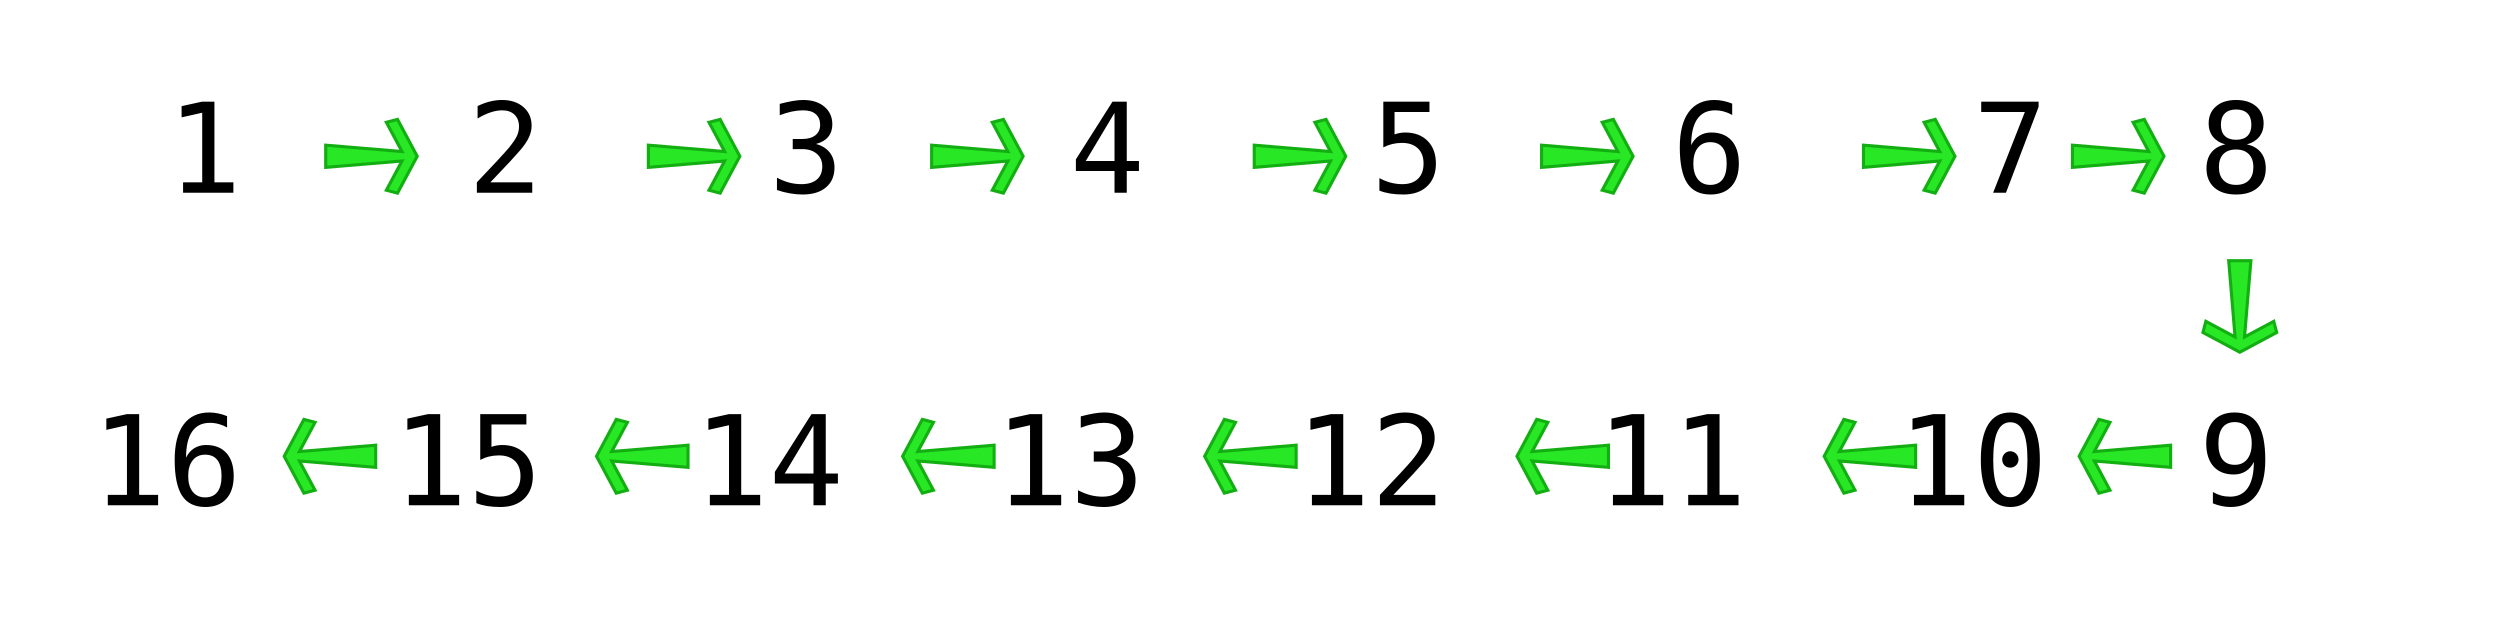
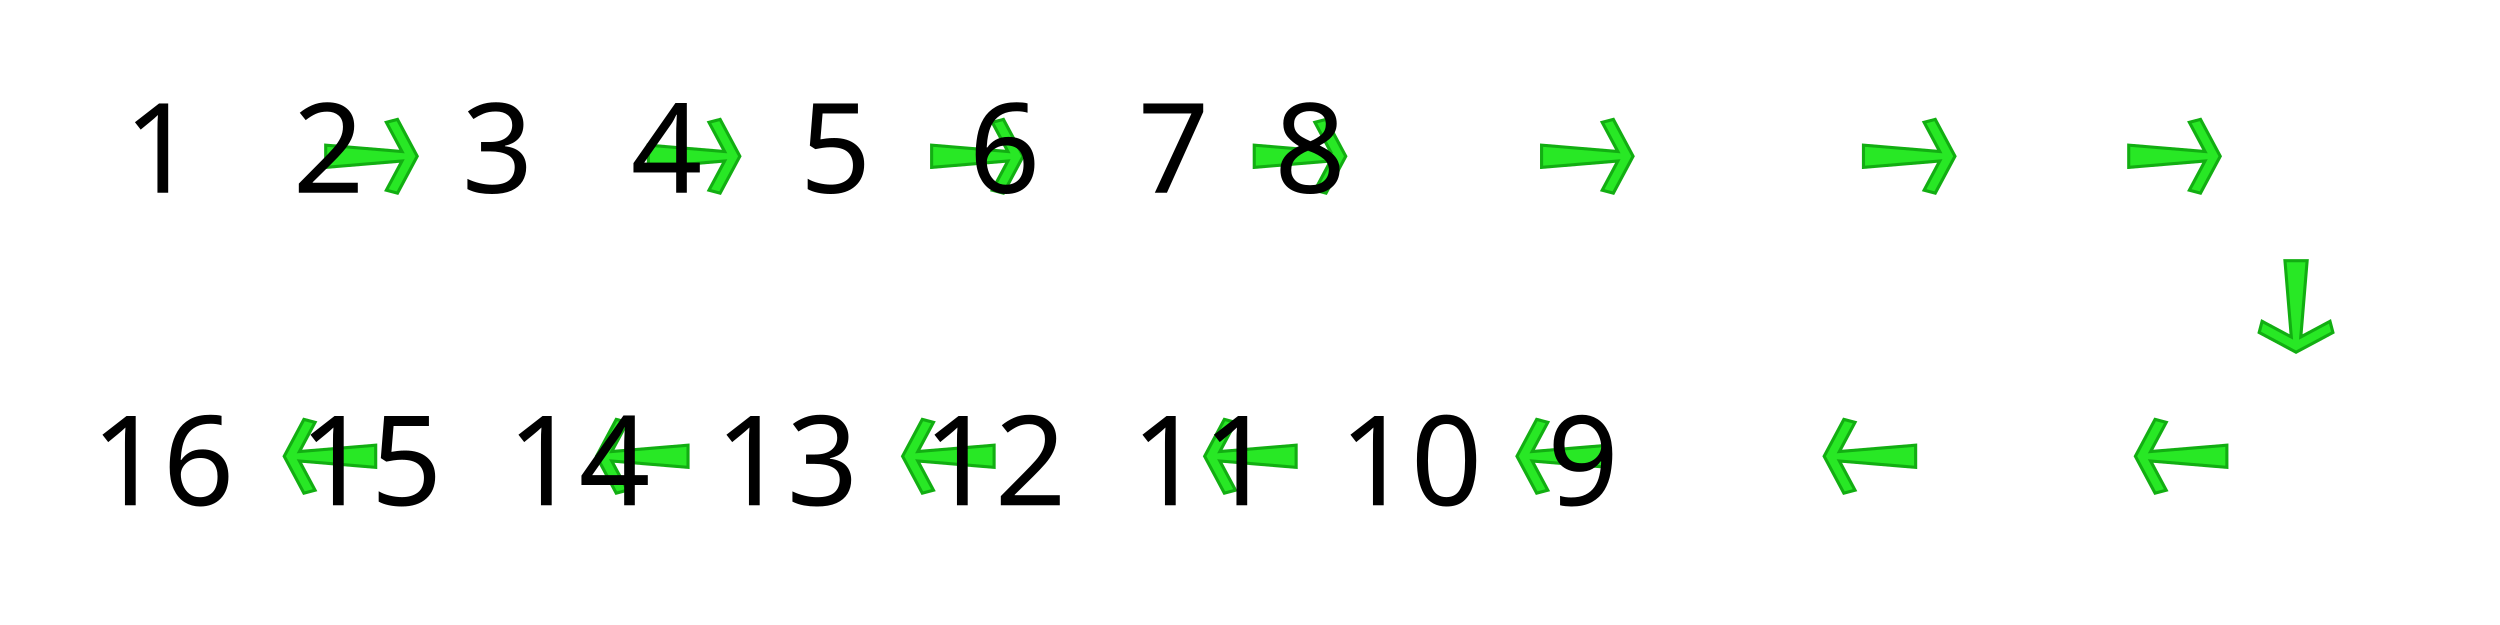
<svg xmlns="http://www.w3.org/2000/svg" width="800" height="200" id="svg2" version="1.1">
  <defs id="defs4" />
  <g id="layer1" transform="translate(0,-852.3623)">
    <path style="fill:#28e825;fill-opacity:1;stroke:#12ae12;stroke-width:1;stroke-linecap:square;stroke-linejoin:miter;stroke-miterlimit:4;stroke-opacity:1;stroke-dasharray:none" d="m 127.197,890.569 -3.562,0.938 5,9.344 -24.406,-2.031 0,7.094 24.406,-2.031 -5,9.344 3.562,0.938 6.312,-11.797 z" id="path3138" />
    <path style="fill:#28e825;fill-opacity:1;stroke:#12ae12;stroke-width:1;stroke-linecap:square;stroke-linejoin:miter;stroke-miterlimit:4;stroke-opacity:1;stroke-dasharray:none" d="m 230.439,890.569 -3.562,0.938 5,9.344 -24.406,-2.031 0,7.094 24.406,-2.031 -5,9.344 3.562,0.938 6.312,-11.797 z" id="path3138-8" />
    <path style="fill:#28e825;fill-opacity:1;stroke:#12ae12;stroke-width:1;stroke-linecap:square;stroke-linejoin:miter;stroke-miterlimit:4;stroke-opacity:1;stroke-dasharray:none" d="m 197.197,986.572 3.562,0.938 -5,9.344 24.406,-2.031 0,7.094 -24.406,-2.031 5,9.344 -3.562,0.938 -6.312,-11.797 z" id="path3138-2" />
    <path style="fill:#28e825;fill-opacity:1;stroke:#12ae12;stroke-width:1;stroke-linecap:square;stroke-linejoin:miter;stroke-miterlimit:4;stroke-opacity:1;stroke-dasharray:none" d="m 97.253,986.572 3.562,0.938 -5,9.344 24.406,-2.031 0,7.094 -24.406,-2.031 5,9.344 -3.562,0.938 -6.312,-11.797 z" id="path3138-5" />
    <path style="fill:#28e825;fill-opacity:1;stroke:#12ae12;stroke-width:1;stroke-linecap:square;stroke-linejoin:miter;stroke-miterlimit:4;stroke-opacity:1;stroke-dasharray:none" d="m 516.273,890.569 -3.562,0.938 5,9.344 -24.406,-2.031 0,7.094 24.406,-2.031 -5,9.344 3.562,0.938 6.312,-11.797 z" id="path3138-4" />
    <path style="fill:#28e825;fill-opacity:1;stroke:#12ae12;stroke-width:1;stroke-linecap:square;stroke-linejoin:miter;stroke-miterlimit:4;stroke-opacity:1;stroke-dasharray:none" d="m 424.329,890.569 -3.562,0.938 5,9.344 -24.406,-2.031 0,7.094 24.406,-2.031 -5,9.344 3.562,0.938 6.312,-11.797 z" id="path3138-7" />
    <path style="fill:#28e825;fill-opacity:1;stroke:#12ae12;stroke-width:1;stroke-linecap:square;stroke-linejoin:miter;stroke-miterlimit:4;stroke-opacity:1;stroke-dasharray:none" d="m 321.091,890.569 -3.562,0.938 5,9.344 -24.406,-2.031 0,7.094 24.406,-2.031 -5,9.344 3.562,0.938 6.312,-11.797 z" id="path3138-0" />
    <path style="fill:#28e825;fill-opacity:1;stroke:#12ae12;stroke-width:1;stroke-linecap:square;stroke-linejoin:miter;stroke-miterlimit:4;stroke-opacity:1;stroke-dasharray:none" d="m 295.142,1010.166 3.562,-0.938 -5,-9.344 24.406,2.031 0,-7.094 -24.406,2.031 5,-9.344 -3.562,-0.938 -6.312,11.797 z" id="path3138-4-4" />
    <path style="fill:#28e825;fill-opacity:1;stroke:#12ae12;stroke-width:1;stroke-linecap:square;stroke-linejoin:miter;stroke-miterlimit:4;stroke-opacity:1;stroke-dasharray:none" d="m 391.794,1010.166 3.562,-0.938 -5,-9.344 24.406,2.031 0,-7.094 -24.406,2.031 5,-9.344 -3.562,-0.938 -6.312,11.797 z" id="path3138-4-4-0" />
    <path style="fill:#28e825;fill-opacity:1;stroke:#12ae12;stroke-width:1;stroke-linecap:square;stroke-linejoin:miter;stroke-miterlimit:4;stroke-opacity:1;stroke-dasharray:none" d="m 491.738,1010.166 3.562,-0.938 -5,-9.344 24.406,2.031 0,-7.094 -24.406,2.031 5,-9.344 -3.562,-0.938 -6.312,11.797 z" id="path3138-4-4-2" />
    <path style="fill:#28e825;fill-opacity:1;stroke:#12ae12;stroke-width:1;stroke-linecap:square;stroke-linejoin:miter;stroke-miterlimit:4;stroke-opacity:1;stroke-dasharray:none" d="m 590.037,1010.166 3.562,-0.938 -5,-9.344 24.406,2.031 0,-7.094 -24.406,2.031 5,-9.344 -3.562,-0.938 -6.312,11.797 z" id="path3138-4-4-8" />
-     <path style="fill:#28e825;fill-opacity:1;stroke:#12ae12;stroke-width:1;stroke-linecap:square;stroke-linejoin:miter;stroke-miterlimit:4;stroke-opacity:1;stroke-dasharray:none" d="m 671.628,1010.166 3.562,-0.938 -5,-9.344 24.406,2.031 0,-7.094 -24.406,2.031 5,-9.344 -3.562,-0.938 -6.312,11.797 z" id="path3138-4-4-9" />
-     <path style="fill:#28e825;fill-opacity:1;stroke:#12ae12;stroke-width:1;stroke-linecap:square;stroke-linejoin:miter;stroke-miterlimit:4;stroke-opacity:1;stroke-dasharray:none" d="m 728.533,958.756 -0.938,-3.562 -9.344,5 2.031,-24.406 -7.094,0 2.031,24.406 -9.344,-5 -0.938,3.562 11.797,6.312 z" id="path3138-4-4-00" />
-     <path style="fill:#28e825;fill-opacity:1;stroke:#12ae12;stroke-width:1;stroke-linecap:square;stroke-linejoin:miter;stroke-miterlimit:4;stroke-opacity:1;stroke-dasharray:none" d="m 686.163,914.162 -3.562,-0.938 5,-9.344 -24.406,2.031 0,-7.094 24.406,2.031 -5,-9.344 3.562,-0.938 6.312,11.797 z" id="path3138-4-4-03" />
+     <path style="fill:#28e825;fill-opacity:1;stroke:#12ae12;stroke-width:1;stroke-linecap:square;stroke-linejoin:miter;stroke-miterlimit:4;stroke-opacity:1;stroke-dasharray:none" d="m 689.628,1010.166 3.562,-0.938 -5,-9.344 24.406,2.031 0,-7.094 -24.406,2.031 5,-9.344 -3.562,-0.938 -6.312,11.797 z" id="path3138-4-4-9" />
+     <path style="fill:#28e825;fill-opacity:1;stroke:#12ae12;stroke-width:1;stroke-linecap:square;stroke-linejoin:miter;stroke-miterlimit:4;stroke-opacity:1;stroke-dasharray:none" d="m 746.533,958.756 -0.938,-3.562 -9.344,5 2.031,-24.406 -7.094,0 2.031,24.406 -9.344,-5 -0.938,3.562 11.797,6.312 z" id="path3138-4-4-00" />
+     <path style="fill:#28e825;fill-opacity:1;stroke:#12ae12;stroke-width:1;stroke-linecap:square;stroke-linejoin:miter;stroke-miterlimit:4;stroke-opacity:1;stroke-dasharray:none" d="m 704.163,914.162 -3.562,-0.938 5,-9.344 -24.406,2.031 0,-7.094 24.406,2.031 -5,-9.344 3.562,-0.938 6.312,11.797 z" id="path3138-4-4-03" />
    <path style="fill:#28e825;fill-opacity:1;stroke:#12ae12;stroke-width:1;stroke-linecap:square;stroke-linejoin:miter;stroke-miterlimit:4;stroke-opacity:1;stroke-dasharray:none" d="m 619.279,914.162 -3.562,-0.938 5,-9.344 -24.406,2.031 0,-7.094 24.406,2.031 -5,-9.344 3.562,-0.938 6.312,11.797 z" id="path3138-4-4-03-5" />
    <text xml:space="preserve" style="font-size:40px;font-style:normal;font-variant:normal;font-weight:normal;font-stretch:normal;line-height:125%;letter-spacing:0px;word-spacing:0px;fill:#000000;fill-opacity:1;stroke:none;font-family:Verdana,GNUTypewriter;-inkscape-font-specification:Verdana,GNUTypewriter" x="29.218" y="914.042" id="text4118">
-       <tspan id="tspan4120" x="29.218" y="914.042" style="-inkscape-font-specification:Monospace;font-family:Monospace"> 1   2   3   4   5   6   7  8</tspan>
-       <tspan x="29.218" y="964.042" id="tspan4122" style="-inkscape-font-specification:Monospace;font-family:Monospace" />
-       <tspan x="29.218" y="1014.042" id="tspan4124" style="-inkscape-font-specification:Monospace;font-family:Monospace">16  15  14  13  12  11  10  9</tspan>
+       <tspan id="tspan4120" x="29.218" y="914.042" style="-inkscape-font-specification:GNUTypewriter;font-family:GNUTypewriter;font-weight:normal;font-style:normal;font-stretch:normal;font-variant:normal"> 1   2   3   4   5   6   7  8</tspan>
+       <tspan x="29.218" y="964.042" id="tspan4122" style="-inkscape-font-specification:GNUTypewriter;font-family:GNUTypewriter;font-weight:normal;font-style:normal;font-stretch:normal;font-variant:normal" />
+       <tspan x="29.218" y="1014.042" id="tspan4124" style="-inkscape-font-specification:GNUTypewriter;font-family:GNUTypewriter;font-weight:normal;font-style:normal;font-stretch:normal;font-variant:normal">16  15  14  13  12  11  10  9</tspan>
    </text>
  </g>
</svg>
